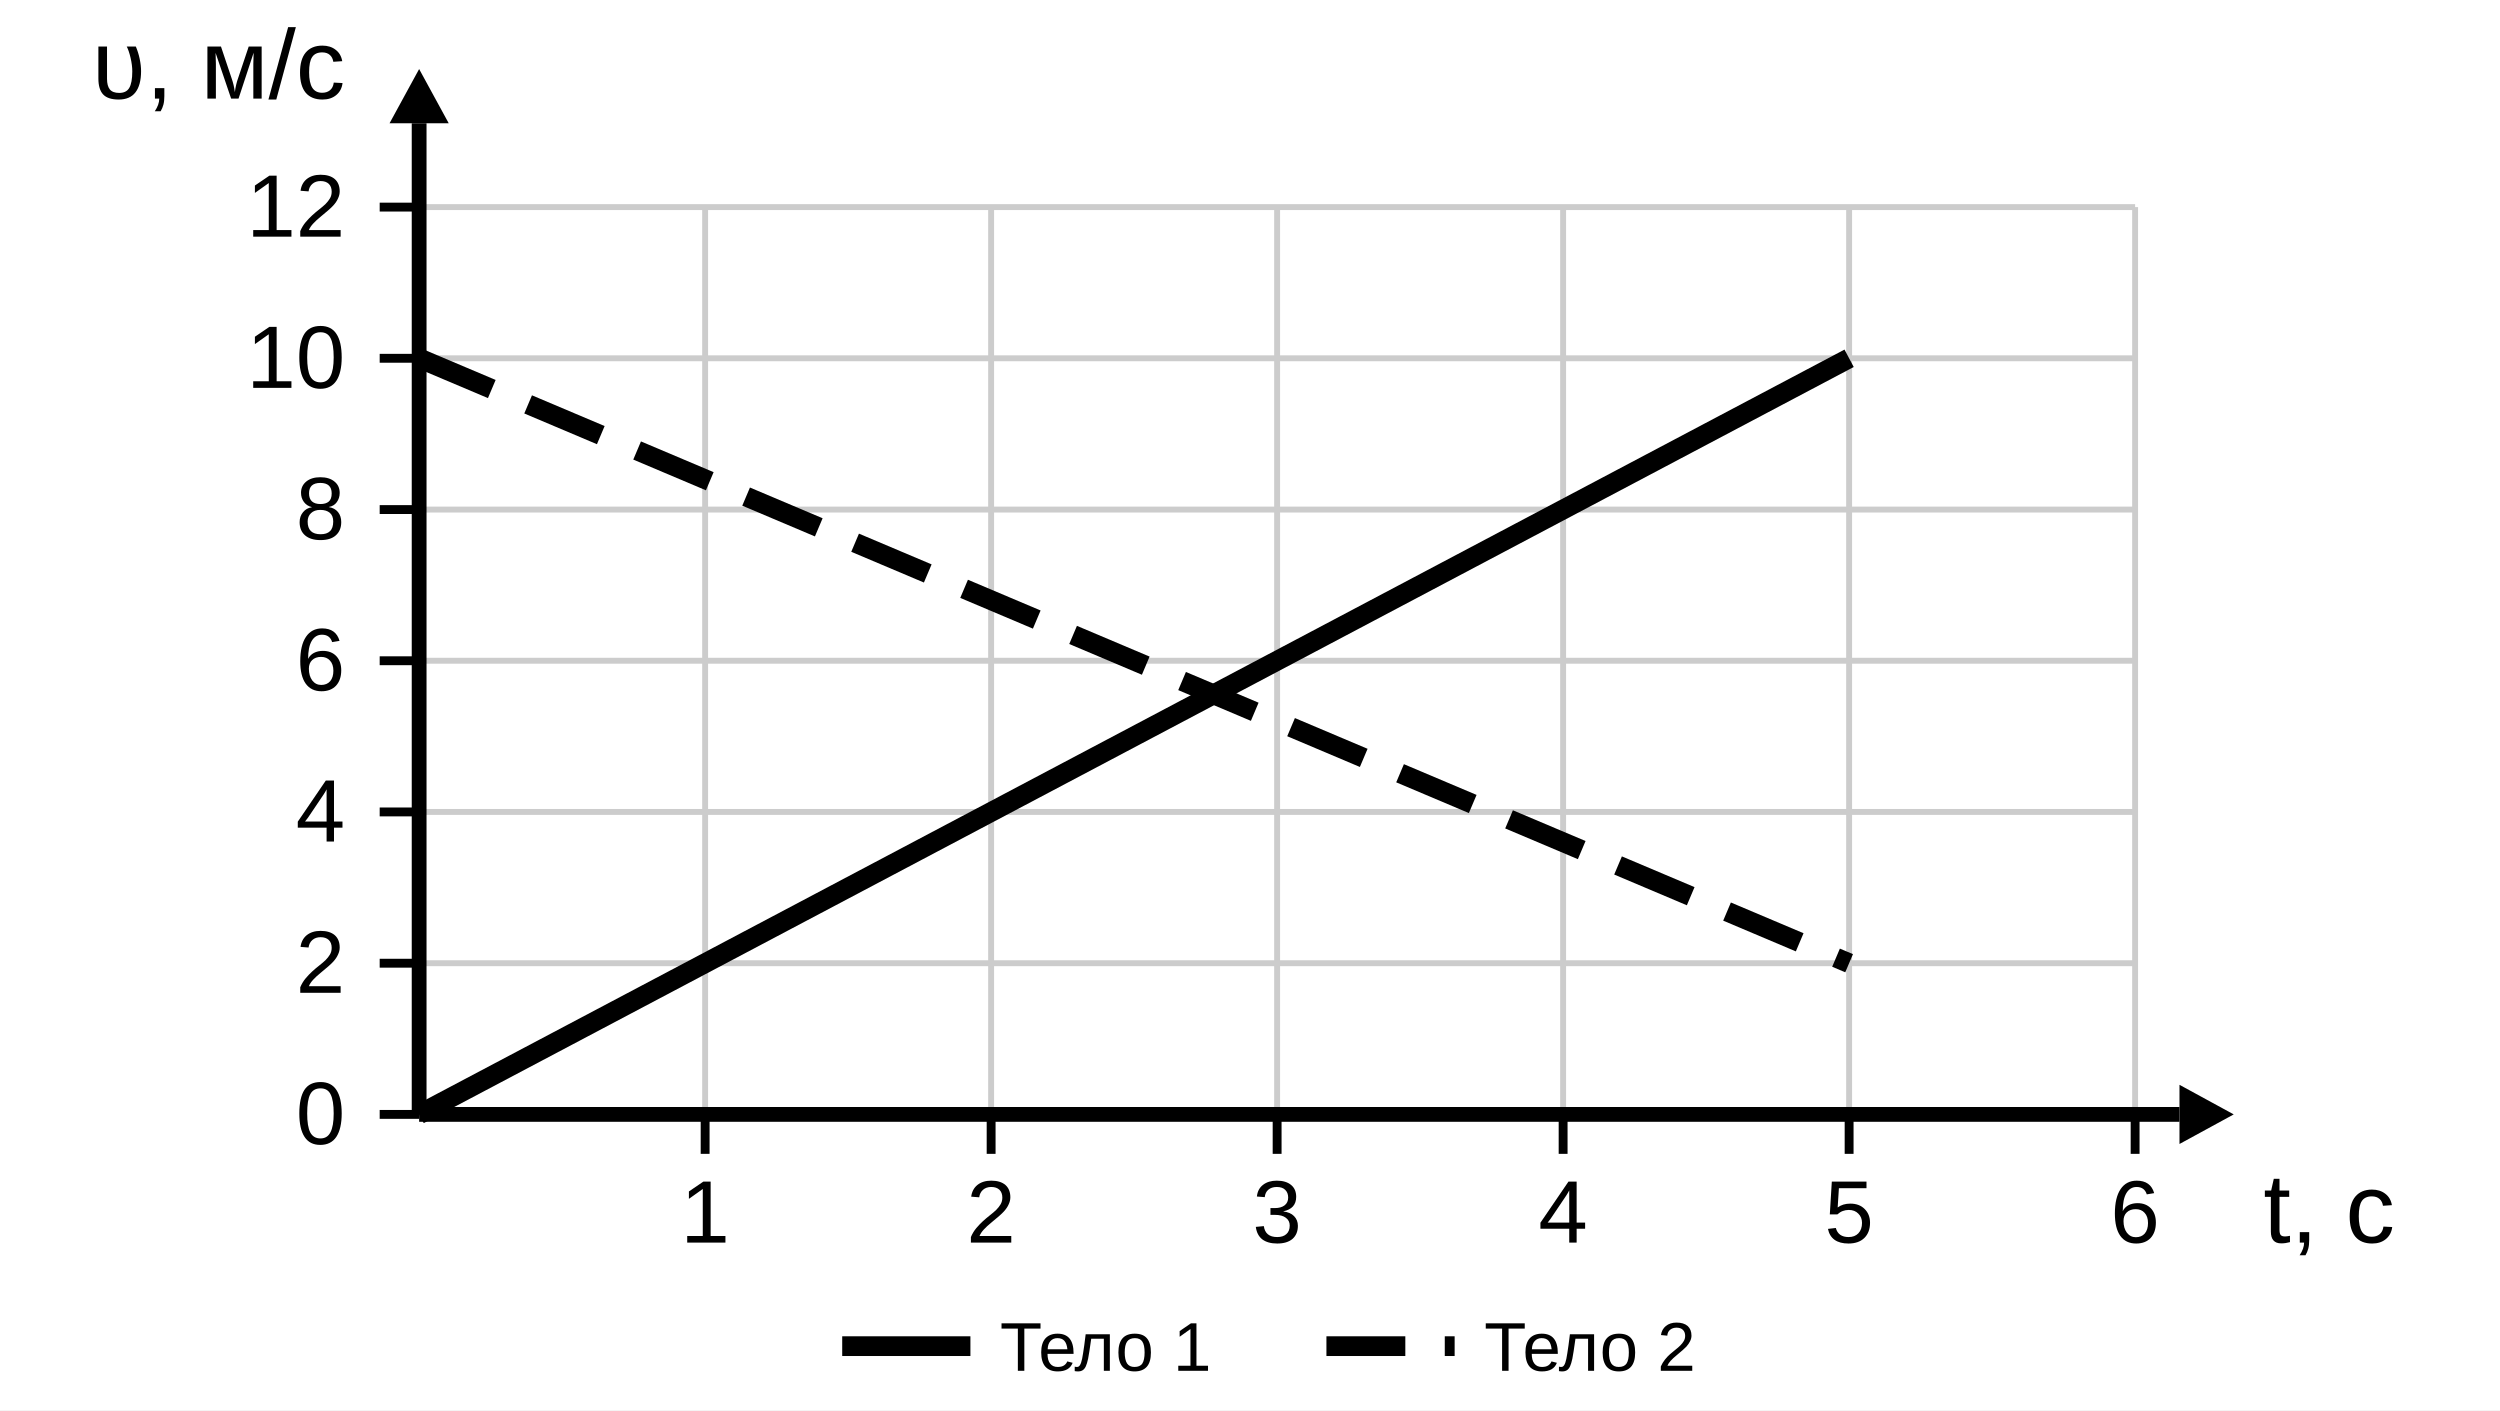
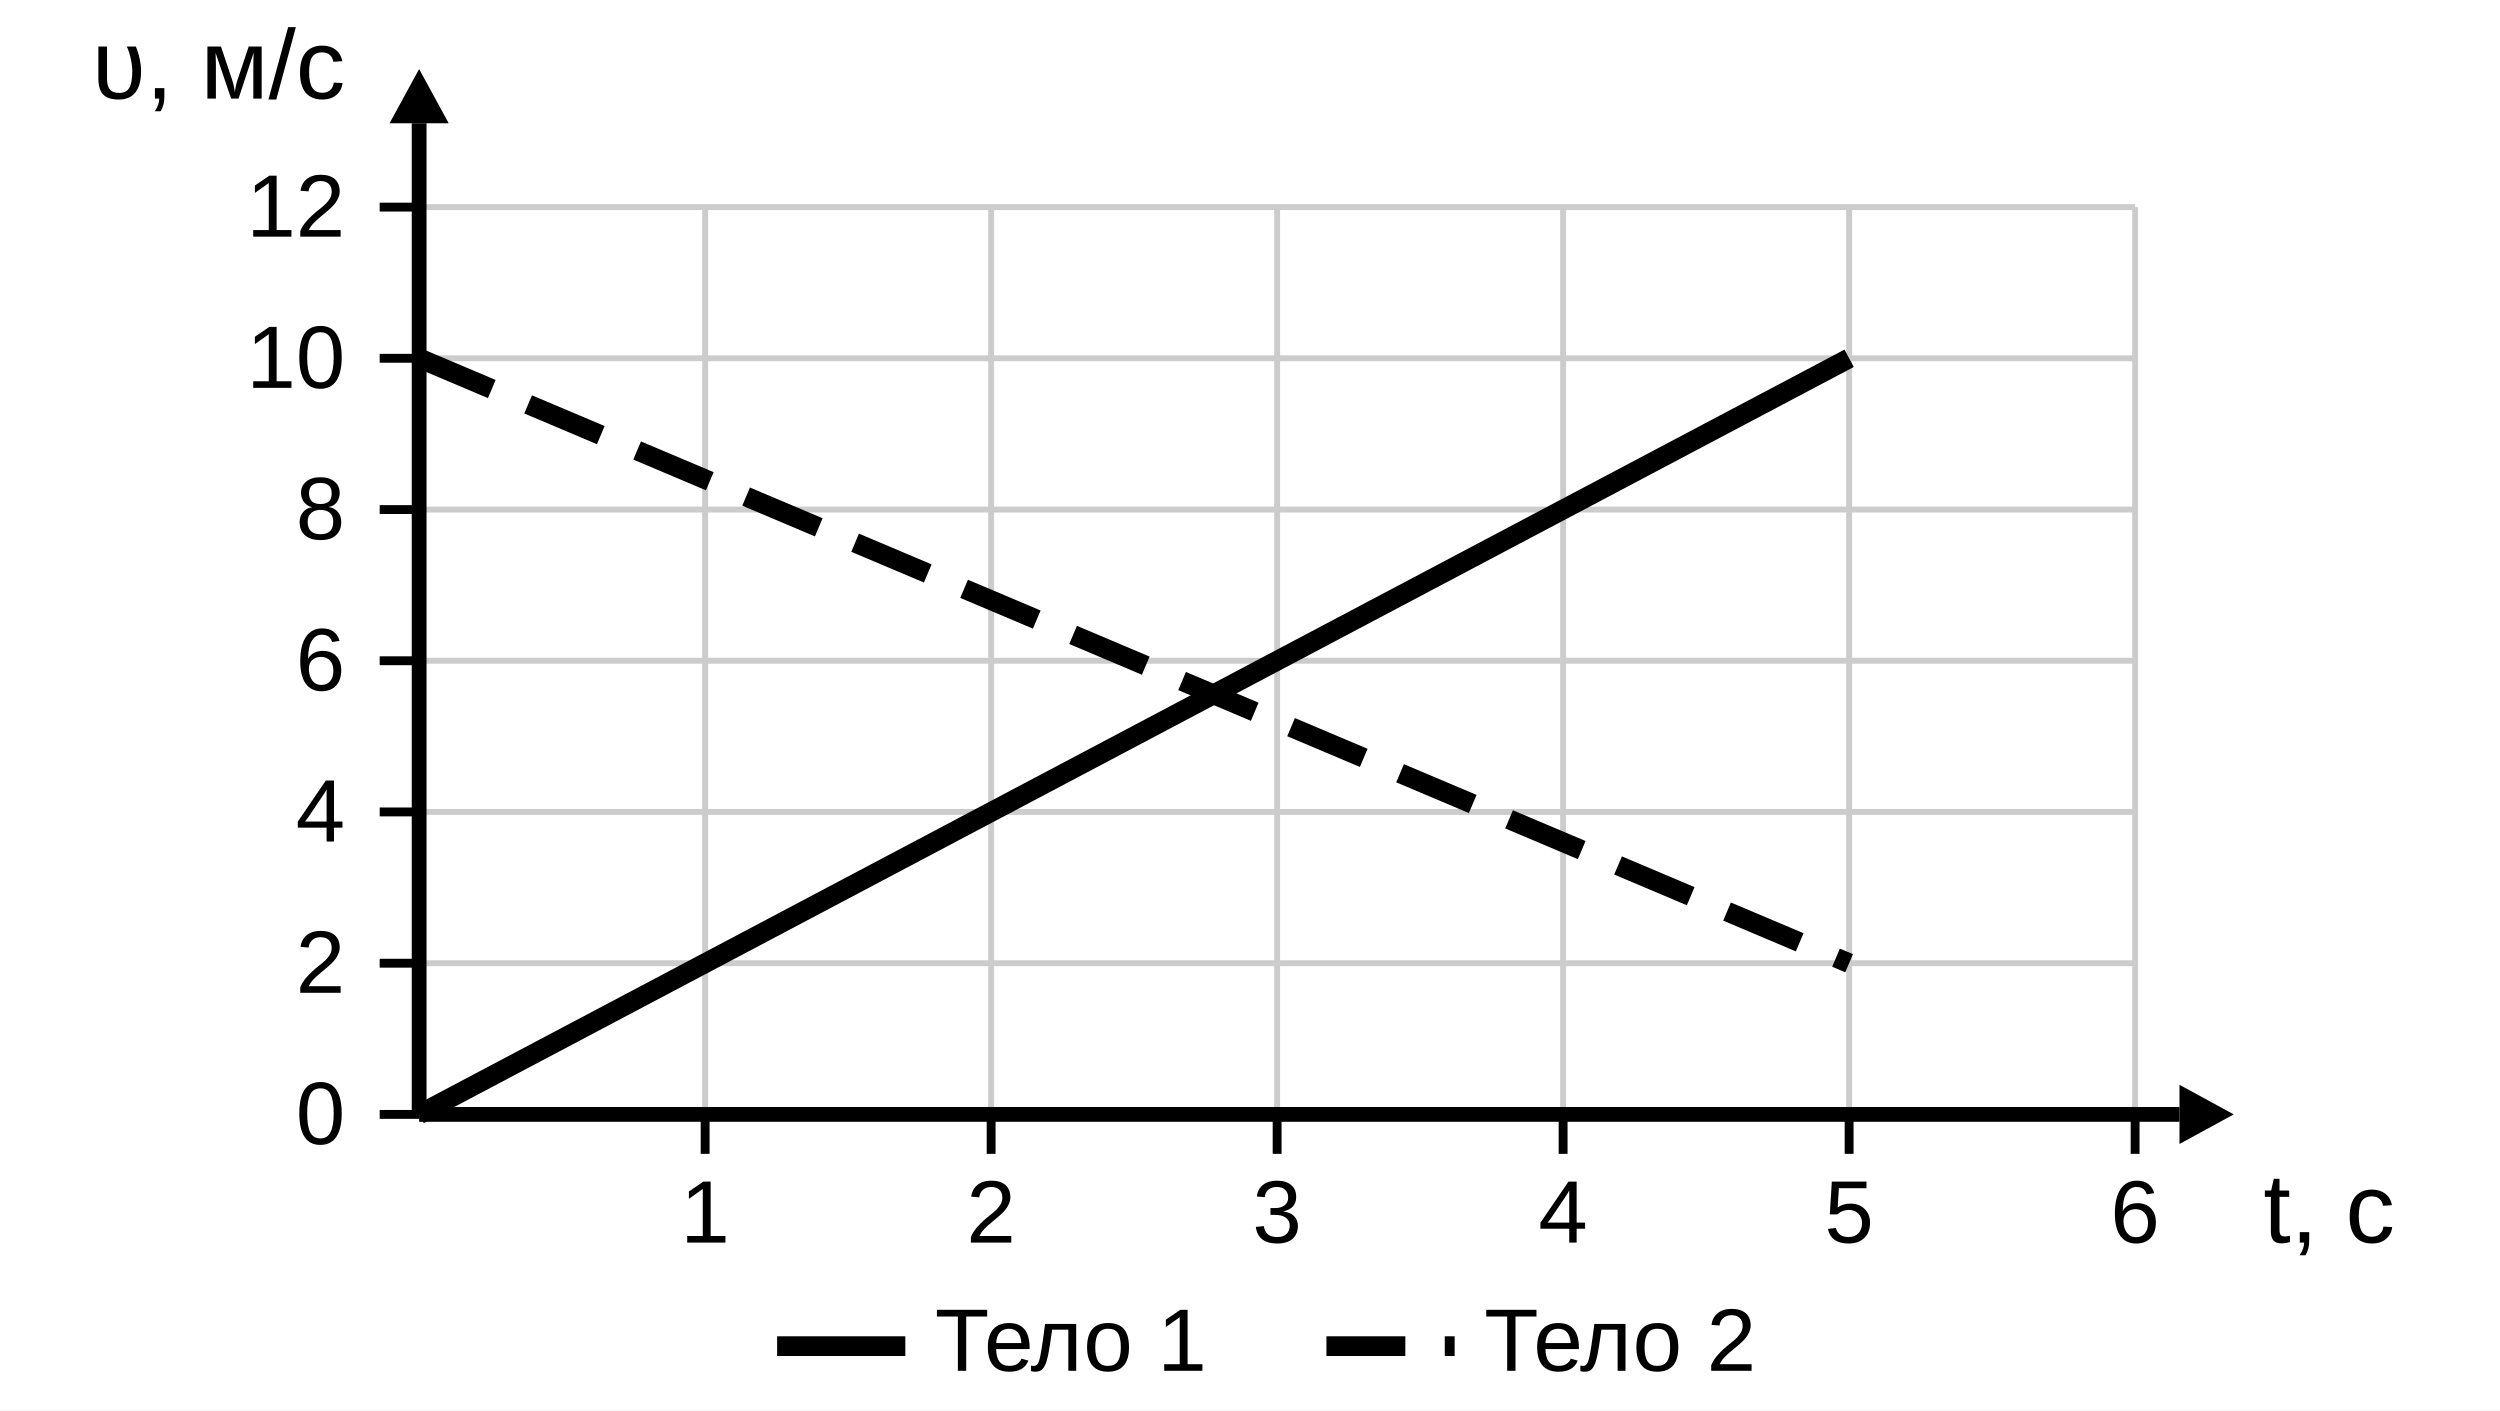
<svg xmlns="http://www.w3.org/2000/svg" class="visual-svg" viewBox="-42.5 -21 253.5 143" font-family="PT Sans, Segoe UI, Verdana, Arial, sans-serif" width="380.25" height="214.5">
  <rect x="-42.5" y="-21" width="253.5" height="143" fill="#fff" />
  <line x1="0" y1="0" x2="0" y2="92" fill="none" stroke="#ccc" stroke-width="0.6" />
  <line x1="29" y1="0" x2="29" y2="92" fill="none" stroke="#ccc" stroke-width="0.6" />
  <line x1="58" y1="0" x2="58" y2="92" fill="none" stroke="#ccc" stroke-width="0.6" />
  <line x1="87" y1="0" x2="87" y2="92" fill="none" stroke="#ccc" stroke-width="0.6" />
  <line x1="116" y1="0" x2="116" y2="92" fill="none" stroke="#ccc" stroke-width="0.6" />
  <line x1="145" y1="0" x2="145" y2="92" fill="none" stroke="#ccc" stroke-width="0.6" />
  <line x1="174" y1="0" x2="174" y2="92" fill="none" stroke="#ccc" stroke-width="0.6" />
  <line x1="0" y1="92" x2="174" y2="92" fill="none" stroke="#ccc" stroke-width="0.6" />
  <line x1="0" y1="76.67" x2="174" y2="76.67" fill="none" stroke="#ccc" stroke-width="0.6" />
  <line x1="0" y1="61.33" x2="174" y2="61.33" fill="none" stroke="#ccc" stroke-width="0.6" />
  <line x1="0" y1="46" x2="174" y2="46" fill="none" stroke="#ccc" stroke-width="0.6" />
  <line x1="0" y1="30.67" x2="174" y2="30.67" fill="none" stroke="#ccc" stroke-width="0.6" />
  <line x1="0" y1="15.33" x2="174" y2="15.33" fill="none" stroke="#ccc" stroke-width="0.6" />
  <line x1="0" y1="0" x2="174" y2="0" fill="none" stroke="#ccc" stroke-width="0.6" />
  <line x1="0" y1="92" x2="178.5" y2="92" fill="none" stroke="#000" stroke-width="1.5" />
  <polygon points="184,92 178.5,89 178.5,95" fill="#000" />
  <line x1="0" y1="92" x2="0" y2="-8.5" fill="none" stroke="#000" stroke-width="1.5" />
  <polygon points="0,-14 -3,-8.5 3,-8.5" fill="#000" />
  <text x="187" y="105" fill="#000" font-size="10">t, с</text>
  <text x="-7.5" y="-11" text-anchor="end" fill="#000" font-size="10">υ, м/с</text>
  <line x1="29" y1="92" x2="29" y2="96" fill="none" stroke="#000" stroke-width="0.9" />
  <line x1="58" y1="92" x2="58" y2="96" fill="none" stroke="#000" stroke-width="0.9" />
  <line x1="87" y1="92" x2="87" y2="96" fill="none" stroke="#000" stroke-width="0.9" />
  <line x1="116" y1="92" x2="116" y2="96" fill="none" stroke="#000" stroke-width="0.9" />
  <line x1="145" y1="92" x2="145" y2="96" fill="none" stroke="#000" stroke-width="0.9" />
  <line x1="174" y1="92" x2="174" y2="96" fill="none" stroke="#000" stroke-width="0.9" />
  <line x1="0" y1="92" x2="-4" y2="92" fill="none" stroke="#000" stroke-width="0.9" />
  <line x1="0" y1="76.67" x2="-4" y2="76.67" fill="none" stroke="#000" stroke-width="0.9" />
  <line x1="0" y1="61.33" x2="-4" y2="61.33" fill="none" stroke="#000" stroke-width="0.9" />
  <line x1="0" y1="46" x2="-4" y2="46" fill="none" stroke="#000" stroke-width="0.9" />
  <line x1="0" y1="30.67" x2="-4" y2="30.67" fill="none" stroke="#000" stroke-width="0.9" />
  <line x1="0" y1="15.33" x2="-4" y2="15.33" fill="none" stroke="#000" stroke-width="0.9" />
  <line x1="0" y1="0" x2="-4" y2="0" fill="none" stroke="#000" stroke-width="0.9" />
  <path d="M0,92 L145,15.33" fill="none" stroke="#000" stroke-width="2" />
  <path d="M0,15.33 L145,76.67" fill="none" stroke="#000" stroke-width="2" stroke-dasharray="8,4" />
  <text x="29" y="105" text-anchor="middle" fill="#fff" stroke="#fff" stroke-width="2.4" font-size="9">1</text>
  <text x="29" y="105" text-anchor="middle" fill="#000" font-size="9">1</text>
  <text x="58" y="105" text-anchor="middle" fill="#fff" stroke="#fff" stroke-width="2.4" font-size="9">2</text>
  <text x="58" y="105" text-anchor="middle" fill="#000" font-size="9">2</text>
  <text x="87" y="105" text-anchor="middle" fill="#fff" stroke="#fff" stroke-width="2.4" font-size="9">3</text>
  <text x="87" y="105" text-anchor="middle" fill="#000" font-size="9">3</text>
  <text x="116" y="105" text-anchor="middle" fill="#fff" stroke="#fff" stroke-width="2.4" font-size="9">4</text>
  <text x="116" y="105" text-anchor="middle" fill="#000" font-size="9">4</text>
  <text x="145" y="105" text-anchor="middle" fill="#fff" stroke="#fff" stroke-width="2.4" font-size="9">5</text>
  <text x="145" y="105" text-anchor="middle" fill="#000" font-size="9">5</text>
  <text x="174" y="105" text-anchor="middle" fill="#fff" stroke="#fff" stroke-width="2.4" font-size="9">6</text>
  <text x="174" y="105" text-anchor="middle" fill="#000" font-size="9">6</text>
  <text x="-7.5" y="95" text-anchor="end" fill="#fff" stroke="#fff" stroke-width="2.4" font-size="9">0</text>
  <text x="-7.5" y="95" text-anchor="end" fill="#000" font-size="9">0</text>
  <text x="-7.5" y="79.67" text-anchor="end" fill="#fff" stroke="#fff" stroke-width="2.4" font-size="9">2</text>
  <text x="-7.5" y="79.67" text-anchor="end" fill="#000" font-size="9">2</text>
  <text x="-7.5" y="64.33" text-anchor="end" fill="#fff" stroke="#fff" stroke-width="2.4" font-size="9">4</text>
  <text x="-7.5" y="64.33" text-anchor="end" fill="#000" font-size="9">4</text>
  <text x="-7.5" y="49" text-anchor="end" fill="#fff" stroke="#fff" stroke-width="2.4" font-size="9">6</text>
  <text x="-7.5" y="49" text-anchor="end" fill="#000" font-size="9">6</text>
  <text x="-7.5" y="33.67" text-anchor="end" fill="#fff" stroke="#fff" stroke-width="2.4" font-size="9">8</text>
  <text x="-7.5" y="33.67" text-anchor="end" fill="#000" font-size="9">8</text>
  <text x="-7.5" y="18.33" text-anchor="end" fill="#fff" stroke="#fff" stroke-width="2.4" font-size="9">10</text>
  <text x="-7.5" y="18.33" text-anchor="end" fill="#000" font-size="9">10</text>
  <text x="-7.5" y="3" text-anchor="end" fill="#fff" stroke="#fff" stroke-width="2.4" font-size="9">12</text>
  <text x="-7.5" y="3" text-anchor="end" fill="#000" font-size="9">12</text>
-   <line x1="42.9" y1="115.5" x2="55.9" y2="115.5" fill="none" stroke="#000" stroke-width="2" />
-   <text x="58.9" y="118" fill="#000" font-size="7">Тело 1</text>
+   <line x1="36.3" y1="115.5" x2="49.3" y2="115.5" fill="none" stroke="#000" stroke-width="2" />
+   <text x="52.3" y="118" fill="#000" font-size="9">Тело 1</text>
  <line x1="92" y1="115.5" x2="105" y2="115.5" fill="none" stroke="#000" stroke-width="2" stroke-dasharray="8,4" />
-   <text x="108" y="118" fill="#000" font-size="7">Тело 2</text>
+   <text x="108" y="118" fill="#000" font-size="9">Тело 2</text>
</svg>
